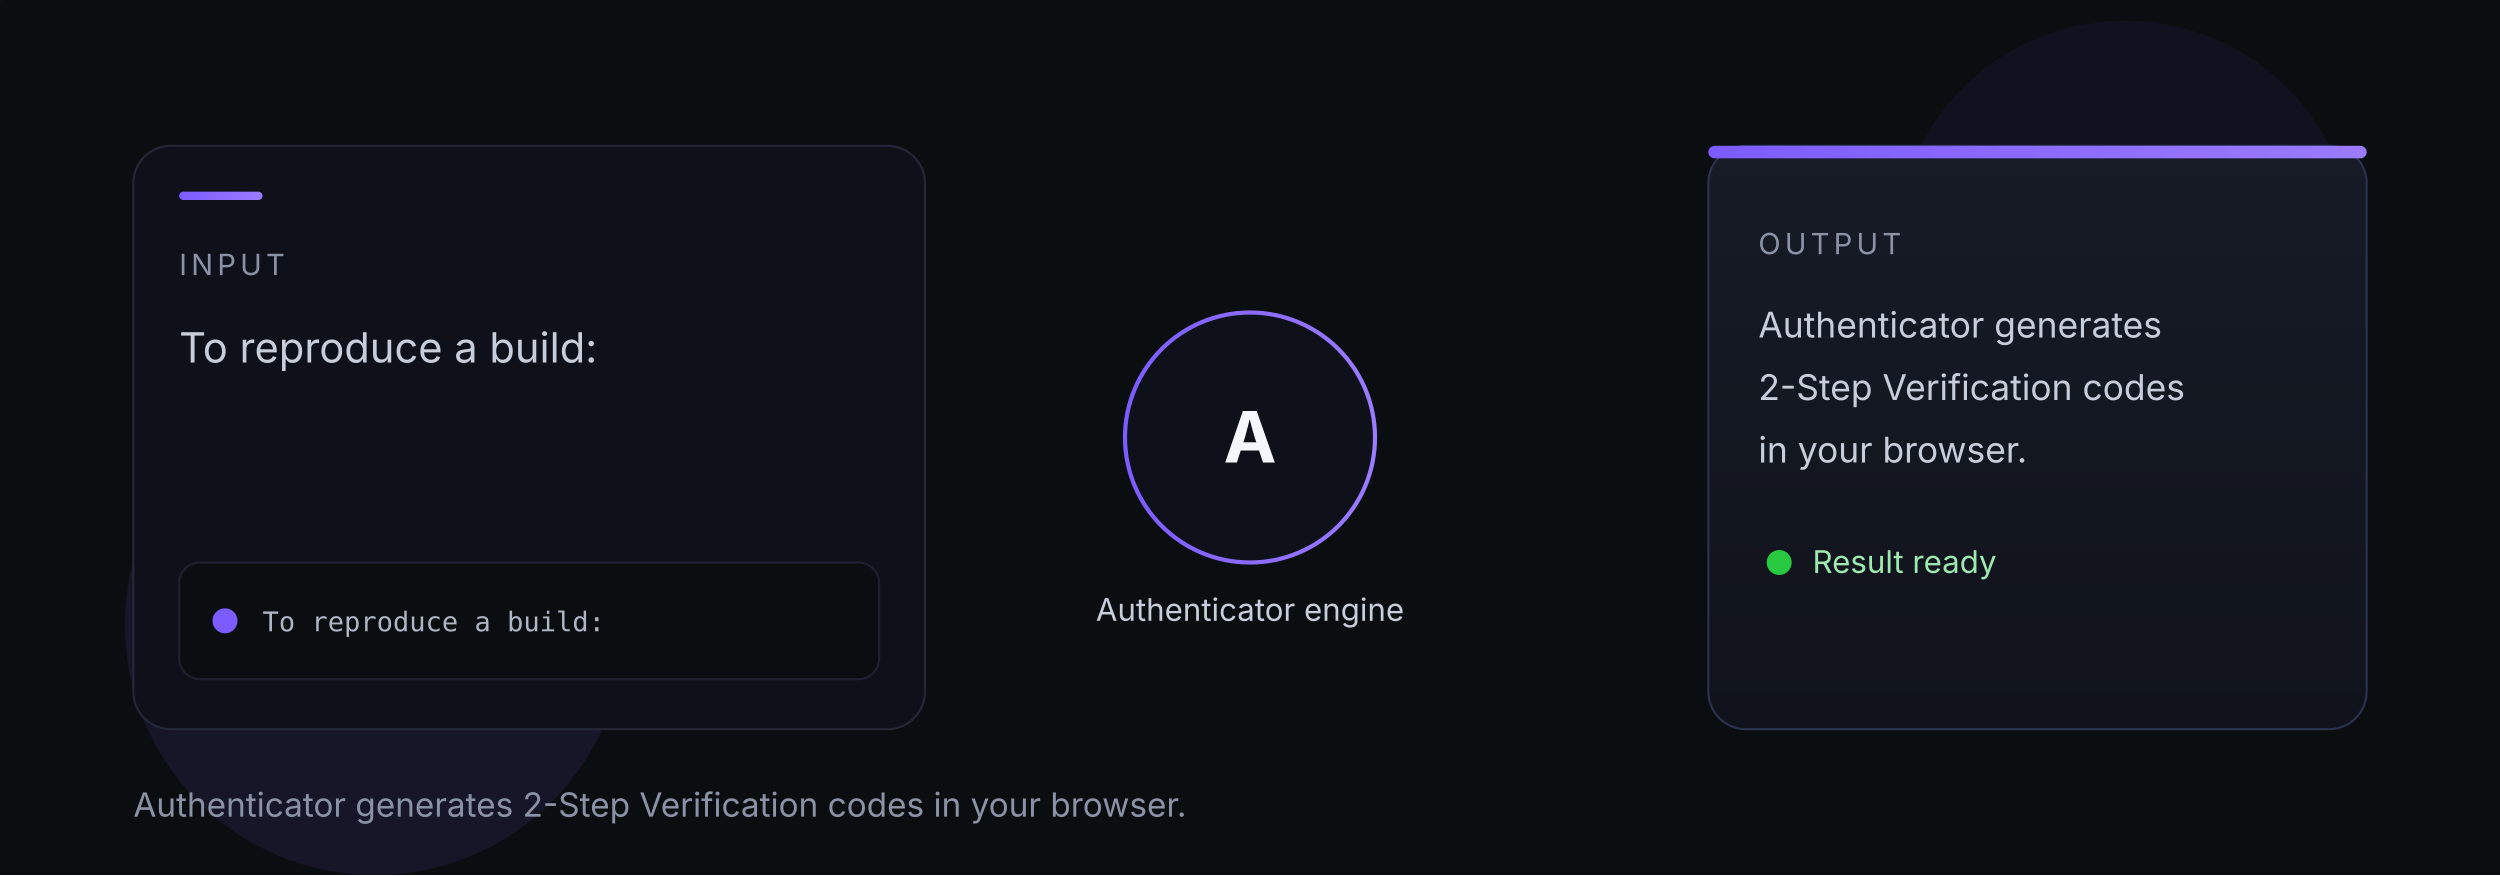
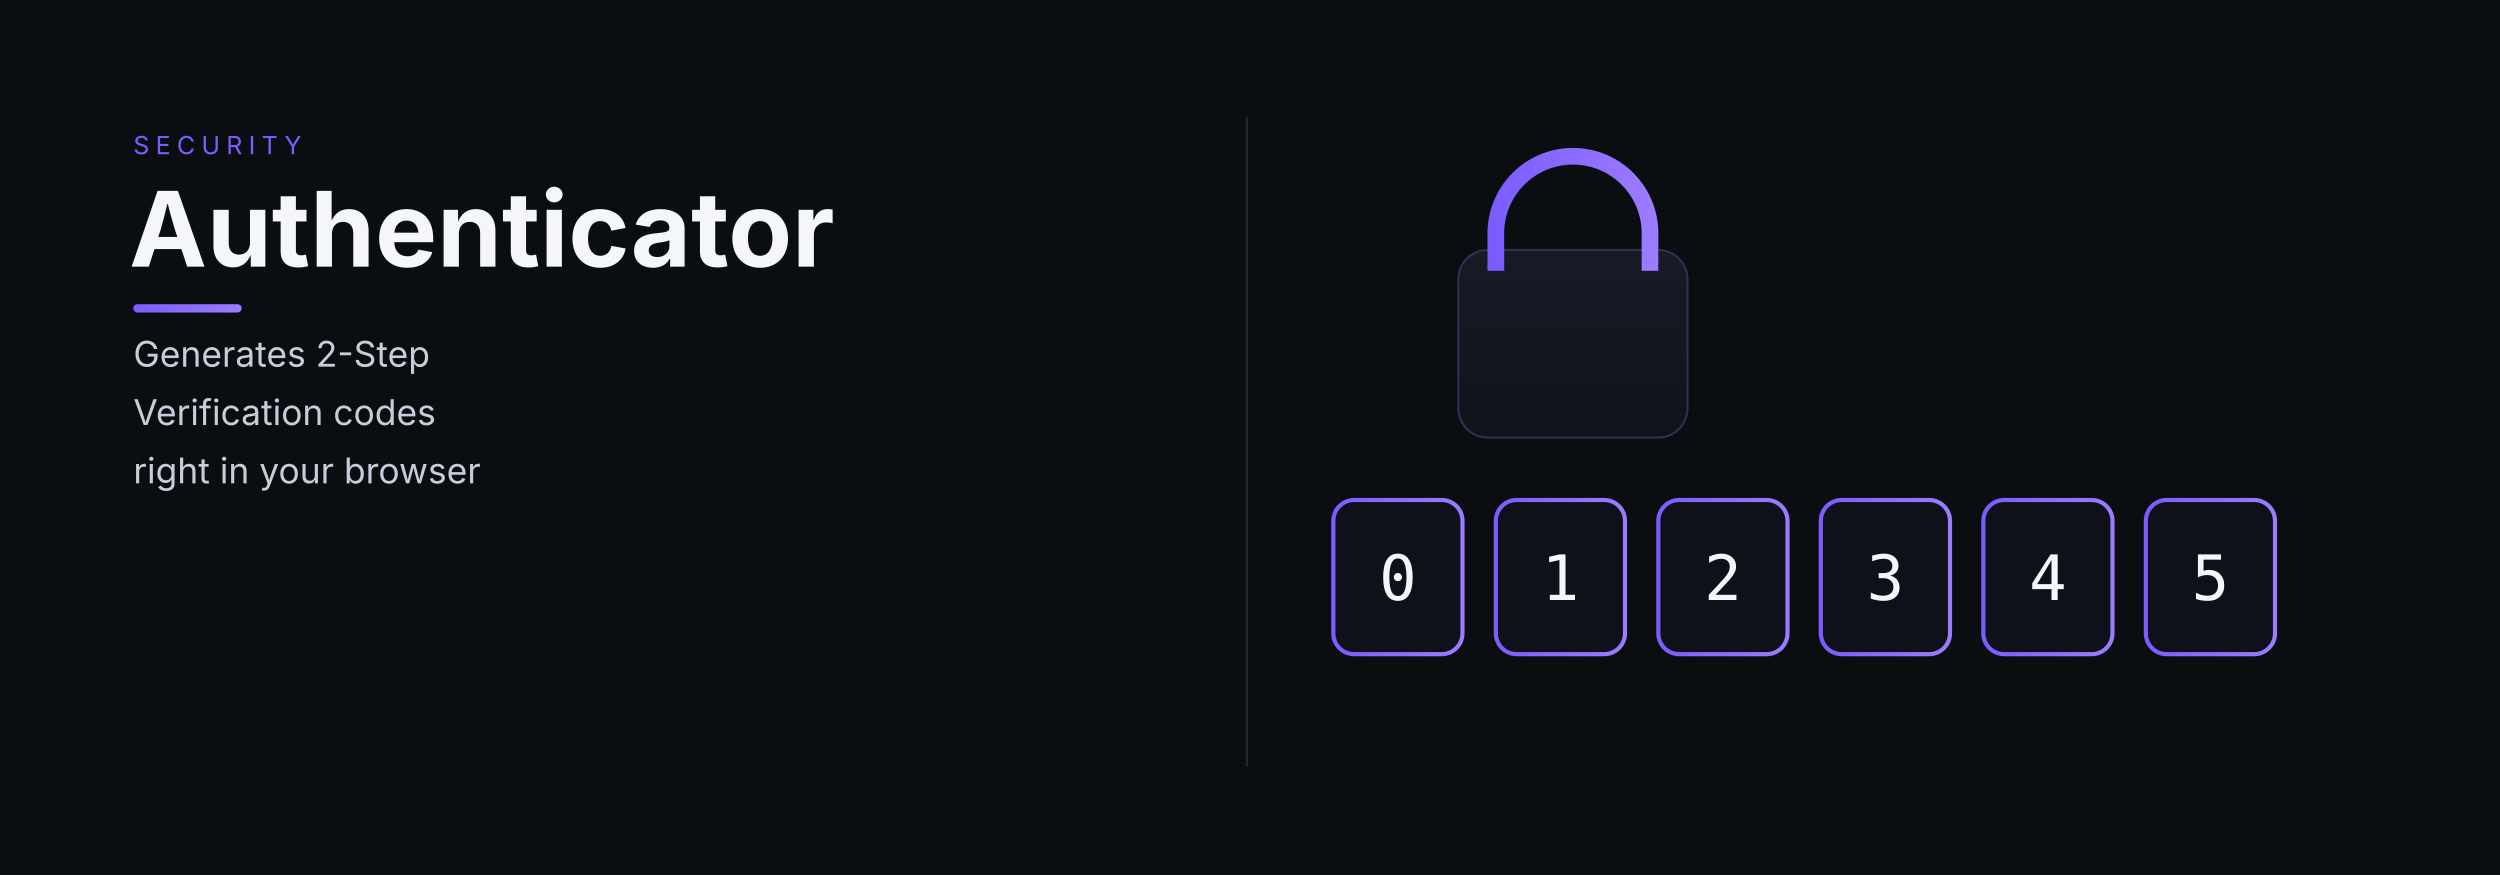
<svg xmlns="http://www.w3.org/2000/svg" width="1200" height="420" viewBox="0 0 1200 420" role="img" aria-labelledby="title desc">
  <defs>
-     <radialGradient id="glow" cx="0.32" cy="0.42" r="0.75" gradientUnits="userSpaceOnUse">
+     <radialGradient id="bg" cx="0.32" cy="0.42" r="0.95" gradientUnits="userSpaceOnUse">
      <stop offset="0" stop-color="#15101F" />
      <stop offset="0.55" stop-color="#0C0F16" />
      <stop offset="1" stop-color="#0B0E11" />
    </radialGradient>
-     <linearGradient id="accent" x1="0" y1="0" x2="1" y2="0">
+     <linearGradient id="acc" x1="0" y1="0" x2="1" y2="0">
      <stop offset="0" stop-color="#7C5CFF" />
      <stop offset="1" stop-color="#9B7BFF" />
    </linearGradient>
-     <linearGradient id="card" x1="0" y1="0" x2="0" y2="1">
+     <linearGradient id="panel" x1="0" y1="0" x2="0" y2="1">
      <stop offset="0" stop-color="#161B26" />
      <stop offset="1" stop-color="#10131B" />
    </linearGradient>
  </defs>
-   <rect width="1200" height="420" fill="url(#glow)" />
-   <circle cx="180" cy="300" r="120" fill="#7C5CFF" opacity="0.10" />
-   <circle cx="1020" cy="120" r="110" fill="#7C5CFF" opacity="0.06" />
-   <g transform="translate(64 70)">
-     <rect x="0" y="0" width="380" height="280" rx="18" fill="#0E111A" stroke="#222838" />
-     <rect x="22" y="22" width="40" height="4" rx="2" fill="url(#accent)" />
-     <text x="22" y="62" font-family="-apple-system, BlinkMacSystemFont, Segoe UI, sans-serif" font-size="14" letter-spacing="2" fill="#8A93A6">INPUT</text>
-     <text x="22" y="104" font-family="-apple-system, BlinkMacSystemFont, Segoe UI, sans-serif" font-size="20" fill="#C7CEDB">To reproduce a build:</text>
-     <g transform="translate(22 200)">
-       <rect width="336" height="56" rx="10" fill="#0B0E11" stroke="#1C2230" />
-       <circle cx="22" cy="28" r="6" fill="#7C5CFF" />
-       <text x="40" y="33" font-family="ui-monospace, SFMono-Regular, Menlo, monospace" font-size="13" fill="#AEB6C6">To reproduce a build:</text>
-     </g>
-   </g>
-   <g transform="translate(540 150)">
-     <circle cx="60" cy="60" r="60" fill="#0E111A" stroke="url(#accent)" stroke-width="2" />
-     <text x="60" y="72" text-anchor="middle" font-family="-apple-system, BlinkMacSystemFont, Segoe UI, sans-serif" font-size="34" font-weight="700" fill="#F4F6FB">A</text>
-     <text x="60" y="148" text-anchor="middle" font-family="-apple-system, BlinkMacSystemFont, Segoe UI, sans-serif" font-size="15" fill="#C7CEDB">Authenticator engine</text>
-   </g>
-   <g transform="translate(820 70)">
-     <rect x="0" y="0" width="316" height="280" rx="18" fill="url(#card)" stroke="#2A3350" />
-     <rect x="0" y="0" width="316" height="6" rx="3" fill="url(#accent)" />
-     <text x="24" y="52" font-family="-apple-system, BlinkMacSystemFont, Segoe UI, sans-serif" font-size="14" letter-spacing="2" fill="#8A93A6">OUTPUT</text>
-     <text x="24" y="92" font-family="-apple-system, BlinkMacSystemFont, Segoe UI, sans-serif" font-size="17" fill="#C7CEDB">Authenticator generates</text>
-     <text x="24" y="122" font-family="-apple-system, BlinkMacSystemFont, Segoe UI, sans-serif" font-size="17" fill="#C7CEDB">2-Step Verification codes</text>
-     <text x="24" y="152" font-family="-apple-system, BlinkMacSystemFont, Segoe UI, sans-serif" font-size="17" fill="#C7CEDB">in your browser.</text>
-     <circle cx="34" cy="200" r="6" fill="#28C840" />
-     <text x="50" y="205" font-family="-apple-system, BlinkMacSystemFont, Segoe UI, sans-serif" font-size="15" fill="#9FE9B0">Result ready</text>
-   </g>
-   <text x="64" y="392" font-family="-apple-system, BlinkMacSystemFont, Segoe UI, sans-serif" font-size="16" fill="#8A93A6">Authenticator generates 2-Step Verification codes in your browser.</text>
+   <rect width="1200" height="420" fill="url(#bg)" />
+   <rect x="598" y="56" width="1" height="312" fill="#222838" />
+   <text x="64" y="74" font-family="-apple-system,BlinkMacSystemFont,Segoe UI,sans-serif" font-size="12" letter-spacing="3" fill="#7C5CFF">SECURITY</text>
+   <text x="62" y="128" font-family="-apple-system,BlinkMacSystemFont,Segoe UI,sans-serif" font-size="50" font-weight="700" fill="#F4F6FB">Authenticator</text>
+   <rect x="64" y="146" width="52" height="4" rx="2" fill="url(#acc)" />
+   <text x="64" y="176" font-family="-apple-system,BlinkMacSystemFont,Segoe UI,sans-serif" font-size="17" fill="#C7CEDB">Generates 2-Step</text>
+   <text x="64" y="204" font-family="-apple-system,BlinkMacSystemFont,Segoe UI,sans-serif" font-size="17" fill="#C7CEDB">Verification codes</text>
+   <text x="64" y="232" font-family="-apple-system,BlinkMacSystemFont,Segoe UI,sans-serif" font-size="17" fill="#C7CEDB">right in your browser</text>
+   <rect x="700" y="120" width="110" height="90" rx="14" fill="url(#panel)" stroke="#2A3350" />
+   <path d="M718 130 v-18 a37 37 0 0 1 74 0 v18" fill="none" stroke="url(#acc)" stroke-width="8" />
+   <rect x="640" y="240" width="62" height="74" rx="10" fill="#0E111A" stroke="url(#acc)" stroke-width="2" />
+   <text x="671" y="288" text-anchor="middle" font-family="ui-monospace,SFMono-Regular,Menlo,monospace" font-size="30" fill="#F4F6FB">0</text>
+   <rect x="718" y="240" width="62" height="74" rx="10" fill="#0E111A" stroke="url(#acc)" stroke-width="2" />
+   <text x="749" y="288" text-anchor="middle" font-family="ui-monospace,SFMono-Regular,Menlo,monospace" font-size="30" fill="#F4F6FB">1</text>
+   <rect x="796" y="240" width="62" height="74" rx="10" fill="#0E111A" stroke="url(#acc)" stroke-width="2" />
+   <text x="827" y="288" text-anchor="middle" font-family="ui-monospace,SFMono-Regular,Menlo,monospace" font-size="30" fill="#F4F6FB">2</text>
+   <rect x="874" y="240" width="62" height="74" rx="10" fill="#0E111A" stroke="url(#acc)" stroke-width="2" />
+   <text x="905" y="288" text-anchor="middle" font-family="ui-monospace,SFMono-Regular,Menlo,monospace" font-size="30" fill="#F4F6FB">3</text>
+   <rect x="952" y="240" width="62" height="74" rx="10" fill="#0E111A" stroke="url(#acc)" stroke-width="2" />
+   <text x="983" y="288" text-anchor="middle" font-family="ui-monospace,SFMono-Regular,Menlo,monospace" font-size="30" fill="#F4F6FB">4</text>
+   <rect x="1030" y="240" width="62" height="74" rx="10" fill="#0E111A" stroke="url(#acc)" stroke-width="2" />
+   <text x="1061" y="288" text-anchor="middle" font-family="ui-monospace,SFMono-Regular,Menlo,monospace" font-size="30" fill="#F4F6FB">5</text>
</svg>
